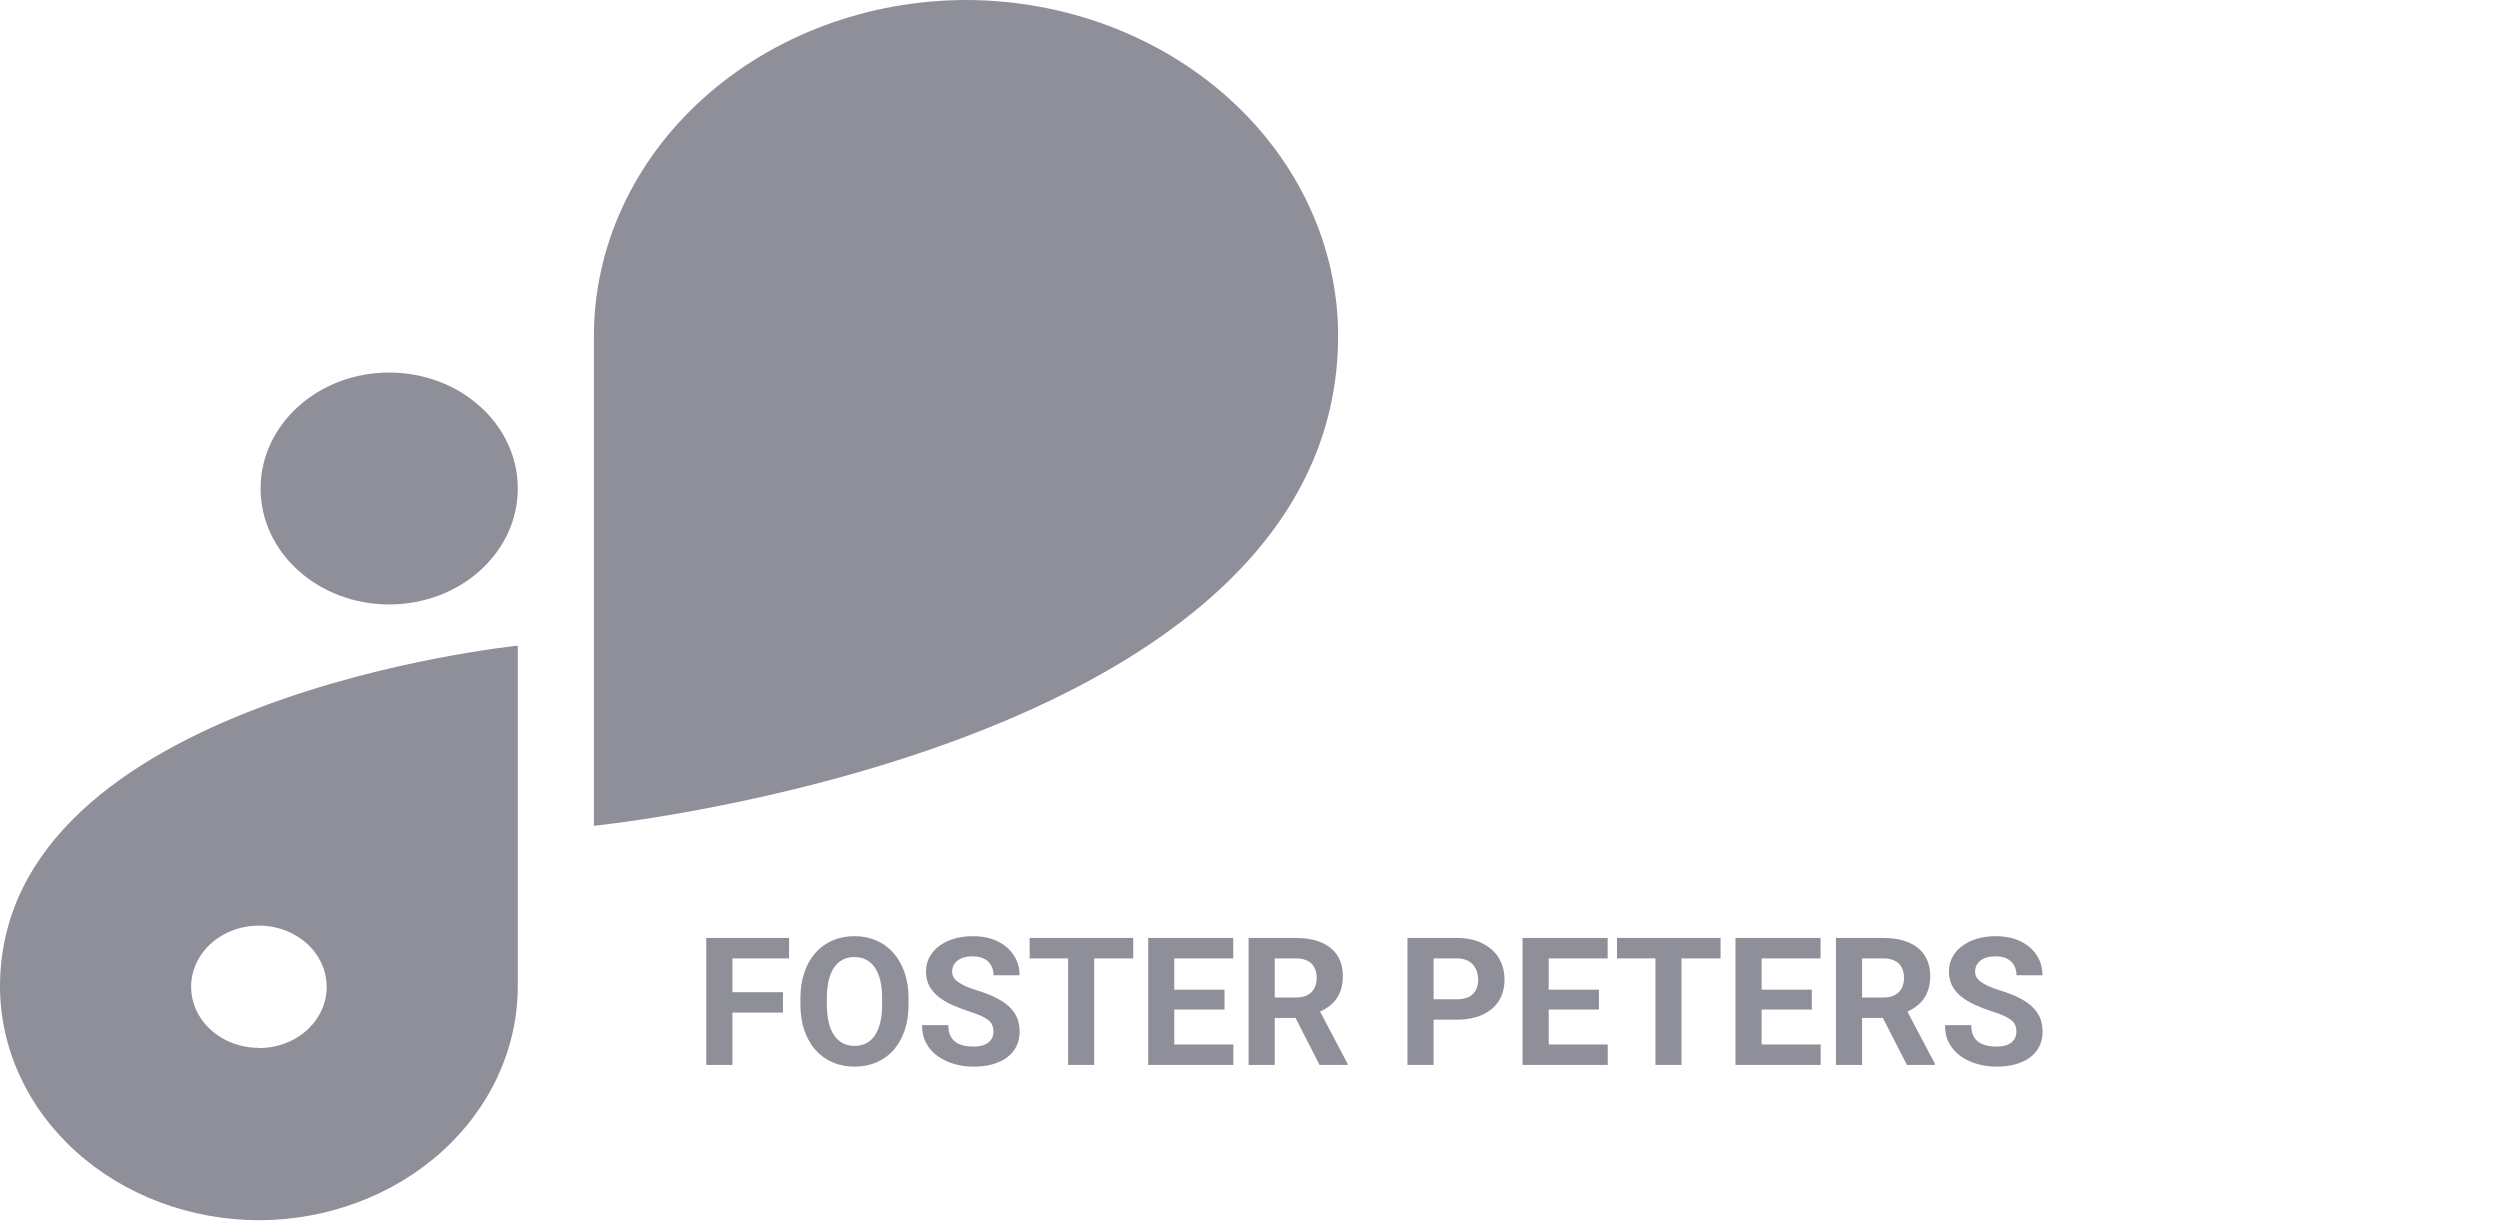
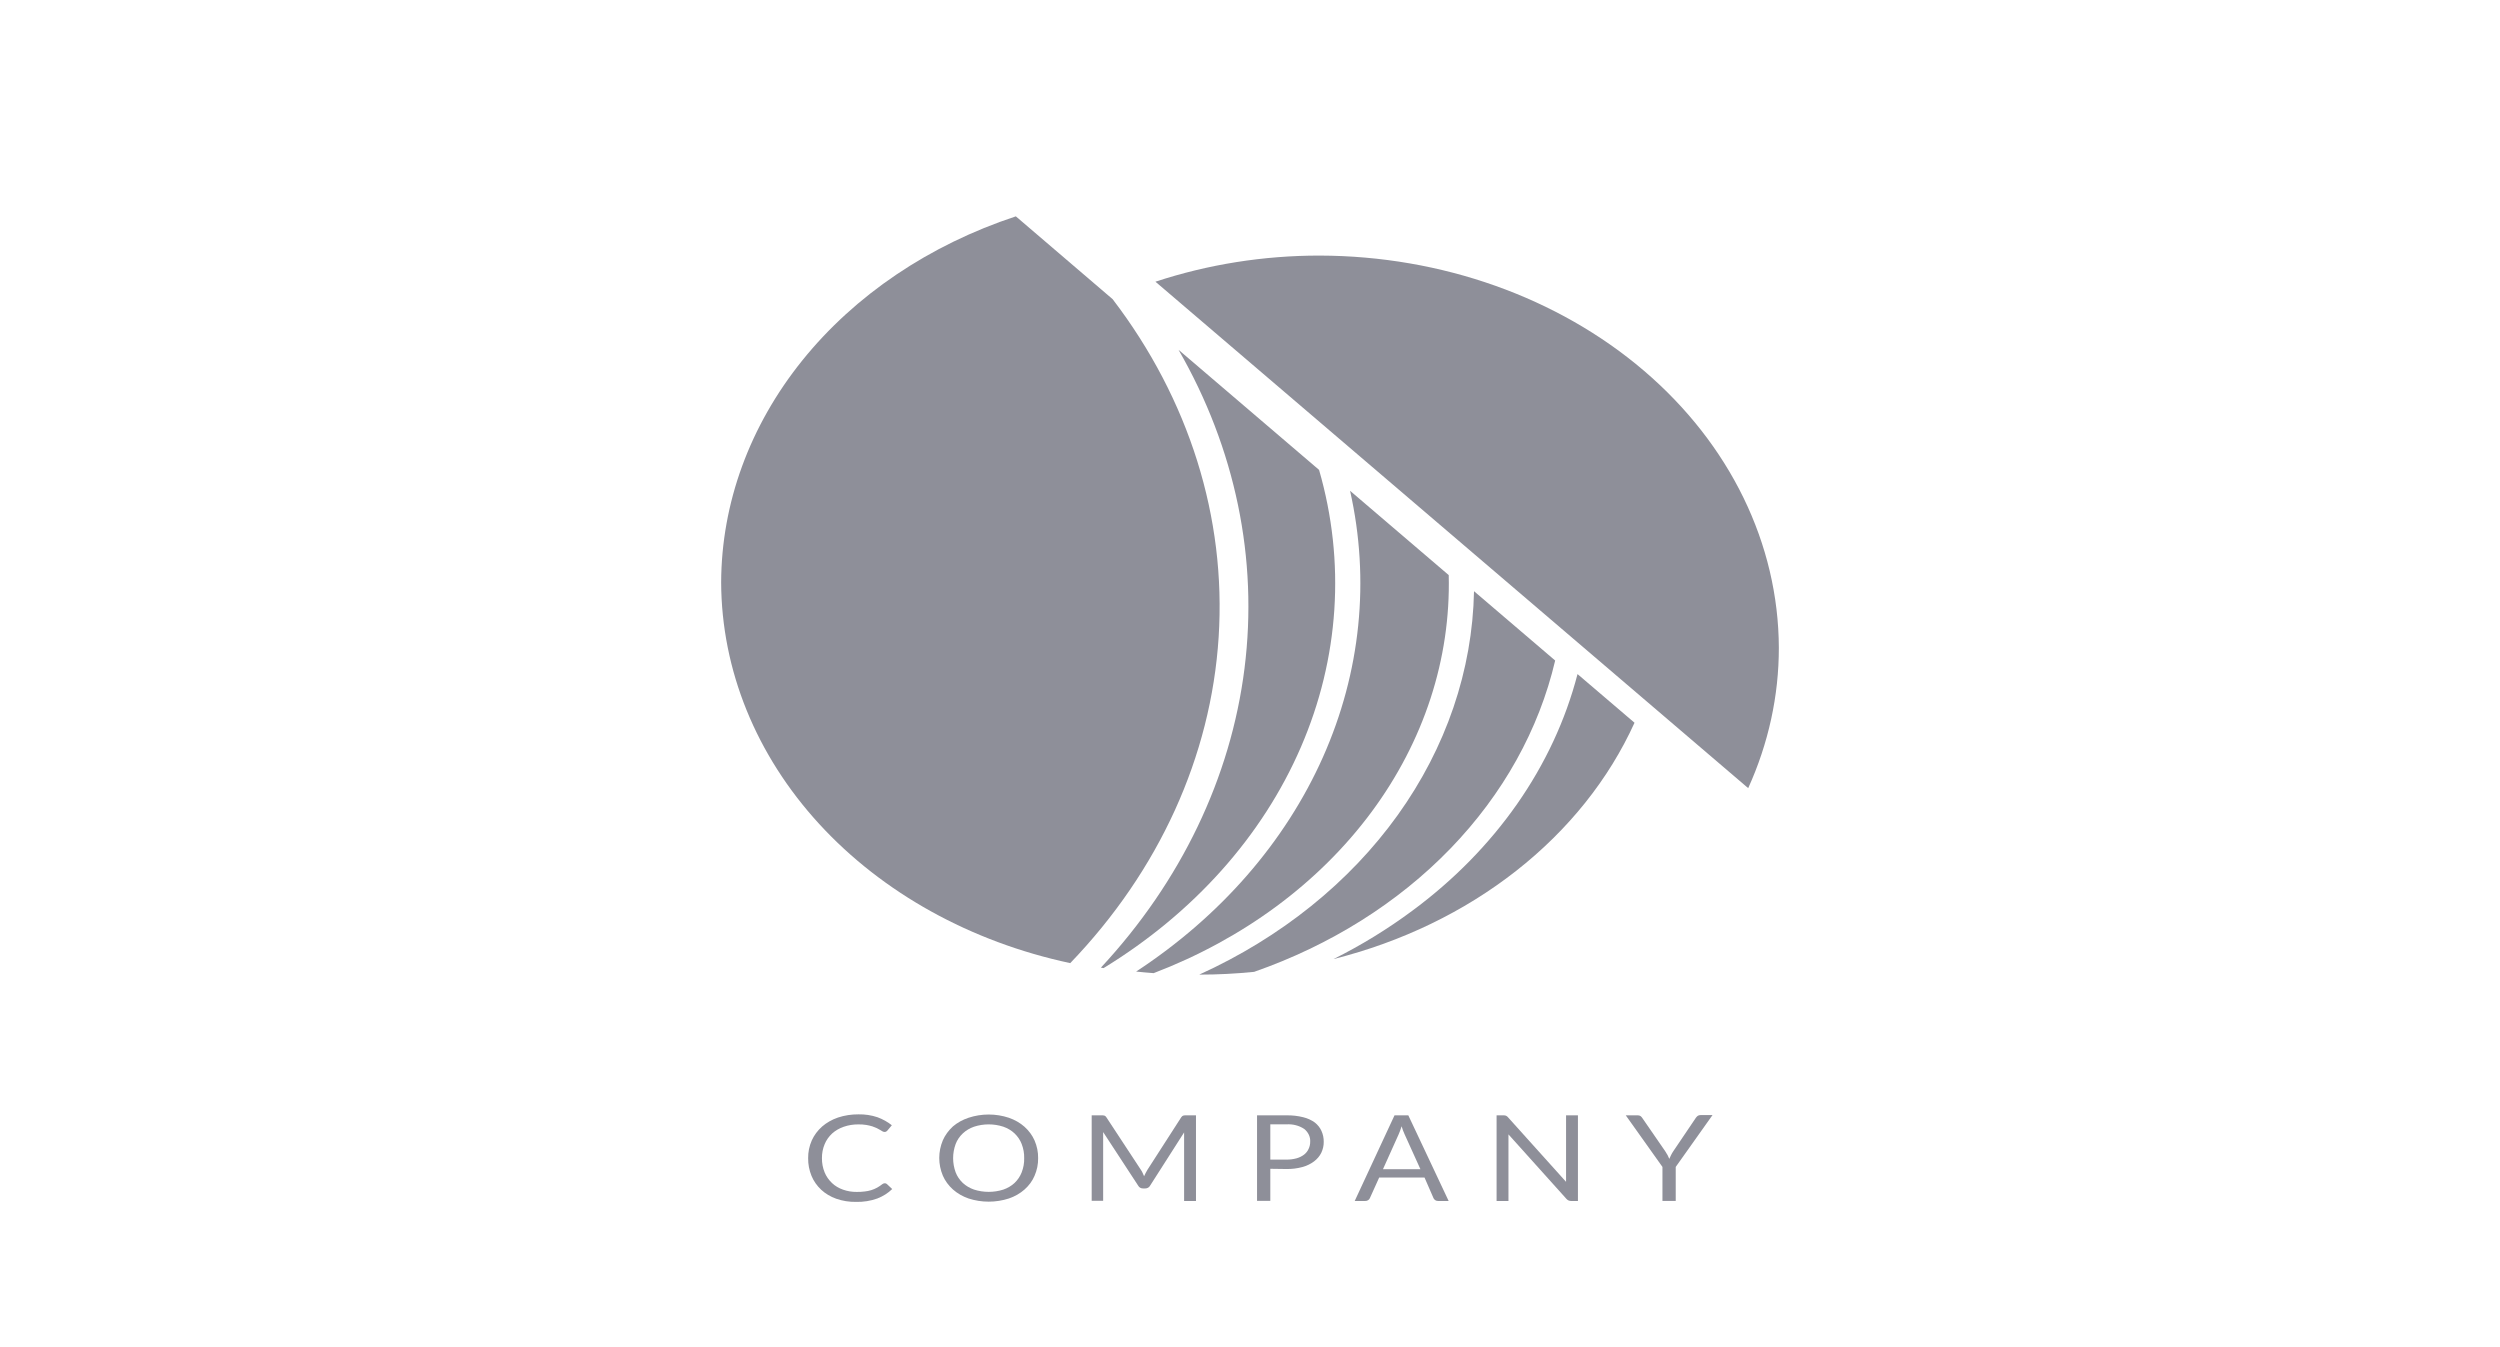
- <svg xmlns="http://www.w3.org/2000/svg" width="84" height="41" viewBox="0 0 84 41" fill="none">
-   <path d="M13.078 12.518H13.075C10.69 12.518 8.756 14.262 8.756 16.412V16.415C8.756 18.566 10.69 20.309 13.075 20.309H13.078C15.464 20.309 17.398 18.566 17.398 16.415V16.412C17.398 14.262 15.464 12.518 13.078 12.518Z" fill="#8E8F99" />
-   <path d="M44.961 11.273C44.955 8.286 43.636 5.422 41.293 3.309C38.95 1.197 35.775 0.007 32.461 0V0C29.147 0.005 25.97 1.195 23.626 3.308C21.282 5.42 19.962 8.285 19.955 11.273V27.747C19.955 27.747 44.959 25.236 44.961 11.275V11.273Z" fill="#8E8F99" />
-   <path d="M0 33.154C0.006 35.233 0.924 37.225 2.554 38.695C4.184 40.165 6.393 40.994 8.699 41C11.004 40.994 13.213 40.166 14.843 38.696C16.473 37.227 17.391 35.235 17.398 33.157V21.694C17.398 21.694 0 23.442 0 33.154ZM8.699 35.208C8.248 35.208 7.808 35.088 7.433 34.862C7.059 34.636 6.767 34.316 6.594 33.94C6.422 33.565 6.377 33.152 6.465 32.754C6.553 32.355 6.77 31.989 7.088 31.702C7.407 31.415 7.813 31.219 8.255 31.14C8.696 31.061 9.154 31.101 9.571 31.257C9.987 31.412 10.343 31.675 10.593 32.013C10.843 32.351 10.977 32.748 10.977 33.154C10.978 33.425 10.92 33.693 10.806 33.943C10.692 34.193 10.524 34.42 10.313 34.612C10.101 34.803 9.85 34.955 9.573 35.059C9.296 35.163 8.999 35.216 8.699 35.216V35.208Z" fill="#8E8F99" />
-   <path d="M24.609 31.515V35.781H23.73V31.515H24.609ZM26.308 33.337V34.023H24.369V33.337H26.308ZM26.513 31.515V32.203H24.369V31.515H26.513ZM30.527 33.548V33.75C30.527 34.075 30.483 34.366 30.395 34.623C30.307 34.881 30.183 35.101 30.023 35.283C29.863 35.462 29.671 35.6 29.449 35.696C29.228 35.791 28.983 35.839 28.713 35.839C28.446 35.839 28.201 35.791 27.978 35.696C27.757 35.6 27.566 35.462 27.404 35.283C27.242 35.101 27.116 34.881 27.026 34.623C26.938 34.366 26.894 34.075 26.894 33.75V33.548C26.894 33.222 26.938 32.931 27.026 32.675C27.114 32.417 27.238 32.198 27.398 32.016C27.56 31.834 27.752 31.696 27.972 31.6C28.195 31.504 28.44 31.456 28.707 31.456C28.977 31.456 29.222 31.504 29.443 31.6C29.666 31.696 29.857 31.834 30.017 32.016C30.179 32.198 30.304 32.417 30.392 32.675C30.482 32.931 30.527 33.222 30.527 33.548ZM29.639 33.75V33.542C29.639 33.316 29.619 33.117 29.578 32.945C29.537 32.773 29.476 32.628 29.396 32.511C29.316 32.394 29.218 32.306 29.103 32.247C28.988 32.187 28.856 32.157 28.707 32.157C28.559 32.157 28.427 32.187 28.312 32.247C28.199 32.306 28.102 32.394 28.022 32.511C27.944 32.628 27.884 32.773 27.843 32.945C27.802 33.117 27.782 33.316 27.782 33.542V33.75C27.782 33.975 27.802 34.174 27.843 34.348C27.884 34.52 27.945 34.665 28.025 34.785C28.105 34.902 28.203 34.991 28.318 35.051C28.433 35.112 28.565 35.142 28.713 35.142C28.862 35.142 28.994 35.112 29.109 35.051C29.224 34.991 29.321 34.902 29.399 34.785C29.477 34.665 29.537 34.52 29.578 34.348C29.619 34.174 29.639 33.975 29.639 33.75ZM33.38 34.664C33.38 34.588 33.369 34.52 33.345 34.459C33.324 34.397 33.283 34.34 33.222 34.289C33.162 34.237 33.077 34.185 32.967 34.134C32.858 34.083 32.716 34.031 32.542 33.976C32.349 33.913 32.166 33.843 31.992 33.765C31.82 33.687 31.668 33.596 31.535 33.493C31.404 33.387 31.3 33.265 31.224 33.126C31.15 32.988 31.113 32.827 31.113 32.643C31.113 32.465 31.152 32.304 31.23 32.16C31.308 32.013 31.418 31.888 31.558 31.785C31.699 31.679 31.865 31.598 32.056 31.541C32.249 31.485 32.461 31.456 32.692 31.456C33.006 31.456 33.281 31.513 33.515 31.626C33.749 31.74 33.931 31.895 34.06 32.092C34.191 32.289 34.256 32.515 34.256 32.769H33.383C33.383 32.644 33.357 32.535 33.304 32.441C33.253 32.345 33.175 32.27 33.07 32.215C32.966 32.16 32.835 32.133 32.677 32.133C32.525 32.133 32.398 32.157 32.296 32.203C32.195 32.248 32.119 32.31 32.068 32.388C32.017 32.464 31.992 32.55 31.992 32.646C31.992 32.718 32.009 32.784 32.044 32.842C32.081 32.901 32.136 32.955 32.209 33.006C32.281 33.057 32.37 33.105 32.475 33.15C32.581 33.195 32.703 33.239 32.841 33.282C33.074 33.352 33.278 33.431 33.454 33.519C33.631 33.607 33.78 33.705 33.899 33.815C34.018 33.924 34.108 34.048 34.169 34.187C34.229 34.326 34.259 34.483 34.259 34.659C34.259 34.844 34.223 35.01 34.151 35.157C34.079 35.303 33.974 35.427 33.837 35.529C33.701 35.63 33.538 35.707 33.348 35.76C33.159 35.813 32.947 35.839 32.712 35.839C32.502 35.839 32.294 35.812 32.088 35.757C31.883 35.701 31.697 35.616 31.529 35.502C31.363 35.389 31.23 35.245 31.13 35.069C31.031 34.893 30.981 34.685 30.981 34.445H31.863C31.863 34.578 31.883 34.69 31.924 34.782C31.965 34.873 32.023 34.948 32.097 35.004C32.173 35.061 32.263 35.102 32.367 35.127C32.472 35.153 32.587 35.165 32.712 35.165C32.865 35.165 32.99 35.144 33.087 35.101C33.187 35.058 33.26 34.998 33.307 34.922C33.356 34.846 33.38 34.76 33.38 34.664ZM36.764 31.515V35.781H35.888V31.515H36.764ZM38.077 31.515V32.203H34.596V31.515H38.077ZM41.44 35.095V35.781H39.169V35.095H41.44ZM39.456 31.515V35.781H38.578V31.515H39.456ZM41.144 33.252V33.92H39.169V33.252H41.144ZM41.437 31.515V32.203H39.169V31.515H41.437ZM41.953 31.515H43.544C43.87 31.515 44.15 31.564 44.384 31.662C44.621 31.759 44.802 31.904 44.929 32.095C45.056 32.286 45.12 32.522 45.12 32.801C45.12 33.03 45.081 33.226 45.002 33.39C44.926 33.552 44.818 33.688 44.677 33.797C44.539 33.905 44.376 33.991 44.188 34.055L43.91 34.202H42.527L42.521 33.516H43.549C43.704 33.516 43.831 33.489 43.933 33.434C44.035 33.379 44.111 33.303 44.162 33.205C44.214 33.108 44.241 32.995 44.241 32.866C44.241 32.729 44.215 32.611 44.165 32.511C44.114 32.411 44.037 32.335 43.933 32.283C43.83 32.23 43.7 32.203 43.544 32.203H42.831V35.781H41.953V31.515ZM44.337 35.781L43.365 33.879L44.294 33.873L45.278 35.74V35.781H44.337ZM48.952 34.26H47.865V33.575H48.952C49.12 33.575 49.256 33.547 49.362 33.493C49.467 33.436 49.544 33.358 49.593 33.258C49.642 33.159 49.666 33.046 49.666 32.921C49.666 32.794 49.642 32.676 49.593 32.567C49.544 32.457 49.467 32.37 49.362 32.303C49.256 32.237 49.12 32.203 48.952 32.203H48.169V35.781H47.291V31.515H48.952C49.286 31.515 49.572 31.576 49.81 31.697C50.05 31.816 50.234 31.981 50.361 32.192C50.488 32.403 50.551 32.644 50.551 32.915C50.551 33.191 50.488 33.429 50.361 33.63C50.234 33.831 50.05 33.987 49.81 34.096C49.572 34.205 49.286 34.26 48.952 34.26ZM54.02 35.095V35.781H51.749V35.095H54.02ZM52.037 31.515V35.781H51.158V31.515H52.037ZM53.724 33.252V33.92H51.749V33.252H53.724ZM54.017 31.515V32.203H51.749V31.515H54.017ZM56.498 31.515V35.781H55.623V31.515H56.498ZM57.811 31.515V32.203H54.331V31.515H57.811ZM61.174 35.095V35.781H58.904V35.095H61.174ZM59.191 31.515V35.781H58.312V31.515H59.191ZM60.878 33.252V33.92H58.904V33.252H60.878ZM61.171 31.515V32.203H58.904V31.515H61.171ZM61.687 31.515H63.278C63.604 31.515 63.884 31.564 64.119 31.662C64.355 31.759 64.537 31.904 64.664 32.095C64.79 32.286 64.854 32.522 64.854 32.801C64.854 33.03 64.815 33.226 64.737 33.39C64.661 33.552 64.552 33.688 64.412 33.797C64.273 33.905 64.11 33.991 63.922 34.055L63.644 34.202H62.261L62.255 33.516H63.284C63.438 33.516 63.566 33.489 63.667 33.434C63.769 33.379 63.845 33.303 63.896 33.205C63.949 33.108 63.975 32.995 63.975 32.866C63.975 32.729 63.95 32.611 63.899 32.511C63.848 32.411 63.771 32.335 63.667 32.283C63.564 32.23 63.434 32.203 63.278 32.203H62.566V35.781H61.687V31.515ZM64.072 35.781L63.099 33.879L64.028 33.873L65.012 35.74V35.781H64.072ZM67.751 34.664C67.751 34.588 67.74 34.52 67.716 34.459C67.695 34.397 67.654 34.34 67.593 34.289C67.533 34.237 67.448 34.185 67.338 34.134C67.229 34.083 67.087 34.031 66.914 33.976C66.72 33.913 66.537 33.843 66.363 33.765C66.191 33.687 66.039 33.596 65.906 33.493C65.775 33.387 65.671 33.265 65.595 33.126C65.521 32.988 65.484 32.827 65.484 32.643C65.484 32.465 65.523 32.304 65.601 32.16C65.679 32.013 65.789 31.888 65.929 31.785C66.07 31.679 66.236 31.598 66.427 31.541C66.621 31.485 66.832 31.456 67.063 31.456C67.377 31.456 67.652 31.513 67.886 31.626C68.121 31.74 68.302 31.895 68.431 32.092C68.562 32.289 68.627 32.515 68.627 32.769H67.754C67.754 32.644 67.728 32.535 67.675 32.441C67.624 32.345 67.546 32.27 67.441 32.215C67.337 32.16 67.207 32.133 67.048 32.133C66.896 32.133 66.769 32.157 66.668 32.203C66.566 32.248 66.49 32.31 66.439 32.388C66.388 32.464 66.363 32.55 66.363 32.646C66.363 32.718 66.38 32.784 66.415 32.842C66.453 32.901 66.507 32.955 66.58 33.006C66.652 33.057 66.741 33.105 66.846 33.15C66.952 33.195 67.074 33.239 67.212 33.282C67.445 33.352 67.649 33.431 67.825 33.519C68.002 33.607 68.151 33.705 68.27 33.815C68.389 33.924 68.479 34.048 68.54 34.187C68.6 34.326 68.63 34.483 68.63 34.659C68.63 34.844 68.594 35.01 68.522 35.157C68.45 35.303 68.345 35.427 68.209 35.529C68.072 35.63 67.909 35.707 67.719 35.76C67.53 35.813 67.318 35.839 67.084 35.839C66.873 35.839 66.665 35.812 66.46 35.757C66.254 35.701 66.068 35.616 65.9 35.502C65.734 35.389 65.601 35.245 65.501 35.069C65.402 34.893 65.352 34.685 65.352 34.445H66.234C66.234 34.578 66.254 34.69 66.295 34.782C66.336 34.873 66.394 34.948 66.468 35.004C66.544 35.061 66.634 35.102 66.738 35.127C66.843 35.153 66.959 35.165 67.084 35.165C67.236 35.165 67.361 35.144 67.459 35.101C67.558 35.058 67.631 34.998 67.678 34.922C67.727 34.846 67.751 34.76 67.751 34.664Z" fill="#8E8F99" />
+ <svg xmlns="http://www.w3.org/2000/svg" width="104" height="56" viewBox="0 0 104 56" fill="none">
+   <path d="M36.81 49.223C36.826 49.224 36.842 49.227 36.856 49.232C36.871 49.238 36.884 49.246 36.895 49.256L37.116 49.464C36.945 49.632 36.733 49.766 36.495 49.858C36.217 49.958 35.916 50.006 35.615 49.999C35.331 50.004 35.049 49.959 34.786 49.867C34.55 49.783 34.337 49.656 34.163 49.495C33.985 49.328 33.848 49.132 33.76 48.919C33.663 48.682 33.615 48.432 33.619 48.181C33.615 47.928 33.666 47.677 33.771 47.44C33.867 47.226 34.013 47.03 34.199 46.864C34.387 46.702 34.612 46.574 34.861 46.489C35.133 46.399 35.422 46.355 35.714 46.357C35.985 46.352 36.254 46.393 36.506 46.478C36.725 46.559 36.925 46.671 37.1 46.81L36.915 47.032C36.902 47.047 36.886 47.061 36.868 47.072C36.846 47.085 36.82 47.091 36.793 47.089C36.765 47.087 36.737 47.079 36.713 47.065L36.614 47.006L36.476 46.931C36.416 46.903 36.354 46.878 36.291 46.857C36.209 46.832 36.125 46.813 36.04 46.798C35.931 46.781 35.821 46.773 35.711 46.775C35.501 46.773 35.293 46.806 35.098 46.874C34.917 46.937 34.753 47.031 34.618 47.152C34.48 47.281 34.374 47.431 34.306 47.596C34.228 47.783 34.19 47.981 34.193 48.181C34.19 48.383 34.228 48.584 34.306 48.775C34.373 48.938 34.478 49.088 34.613 49.216C34.739 49.336 34.896 49.429 35.071 49.49C35.251 49.554 35.444 49.586 35.639 49.584C35.752 49.586 35.865 49.579 35.976 49.565C36.158 49.546 36.333 49.492 36.487 49.407C36.564 49.364 36.637 49.315 36.705 49.261C36.733 49.238 36.771 49.224 36.81 49.223Z" fill="#8E8F99" />
+   <path d="M43.186 48.18C43.19 48.431 43.139 48.679 43.037 48.914C42.947 49.127 42.805 49.321 42.621 49.483C42.437 49.646 42.215 49.773 41.969 49.857C41.428 50.033 40.831 50.033 40.291 49.857C40.046 49.772 39.825 49.644 39.642 49.482C39.458 49.317 39.315 49.121 39.222 48.907C39.023 48.432 39.023 47.912 39.222 47.437C39.316 47.223 39.459 47.027 39.642 46.859C39.827 46.702 40.048 46.58 40.291 46.499C40.83 46.319 41.429 46.319 41.969 46.499C42.214 46.584 42.436 46.711 42.62 46.874C42.802 47.038 42.944 47.231 43.037 47.442C43.139 47.678 43.19 47.928 43.186 48.18ZM42.606 48.18C42.611 47.98 42.575 47.781 42.502 47.591C42.44 47.428 42.339 47.278 42.206 47.15C42.077 47.028 41.917 46.933 41.74 46.871C41.347 46.742 40.912 46.742 40.52 46.871C40.342 46.933 40.183 47.028 40.053 47.15C39.918 47.277 39.817 47.427 39.755 47.591C39.615 47.975 39.615 48.386 39.755 48.77C39.817 48.933 39.919 49.083 40.053 49.211C40.183 49.331 40.342 49.426 40.52 49.487C40.913 49.613 41.346 49.613 41.74 49.487C41.917 49.426 42.077 49.331 42.206 49.211C42.339 49.083 42.439 48.932 42.502 48.77C42.576 48.58 42.611 48.38 42.606 48.18Z" fill="#8E8F99" />
+   <path d="M47.536 48.799L47.594 48.931C47.617 48.884 47.636 48.841 47.658 48.799C47.679 48.754 47.703 48.711 47.73 48.669L49.14 46.478C49.168 46.44 49.193 46.417 49.22 46.41C49.258 46.4 49.297 46.396 49.336 46.398H49.753V49.961H49.259V47.341C49.259 47.308 49.259 47.27 49.259 47.23C49.256 47.19 49.256 47.149 49.259 47.108L47.84 49.329C47.822 49.363 47.793 49.391 47.757 49.41C47.721 49.43 47.679 49.44 47.636 49.44H47.556C47.513 49.441 47.471 49.431 47.434 49.411C47.398 49.391 47.369 49.363 47.352 49.329L45.891 47.094C45.891 47.136 45.891 47.179 45.891 47.221C45.891 47.264 45.891 47.301 45.891 47.334V49.954H45.414V46.398H45.831C45.87 46.396 45.909 46.4 45.947 46.41C45.981 46.424 46.008 46.448 46.024 46.478L47.465 48.671C47.493 48.712 47.517 48.755 47.536 48.799Z" fill="#8E8F99" />
+   <path d="M52.845 48.622V49.956H52.293V46.398H53.524C53.756 46.394 53.988 46.42 54.211 46.476C54.39 46.519 54.555 46.594 54.697 46.697C54.819 46.794 54.914 46.913 54.973 47.046C55.038 47.191 55.07 47.346 55.067 47.502C55.069 47.658 55.034 47.812 54.965 47.957C54.898 48.093 54.796 48.215 54.666 48.313C54.525 48.42 54.358 48.5 54.178 48.549C53.963 48.607 53.738 48.635 53.513 48.631L52.845 48.622ZM52.845 48.24H53.513C53.658 48.241 53.802 48.223 53.941 48.185C54.055 48.153 54.16 48.1 54.25 48.032C54.333 47.967 54.397 47.886 54.437 47.796C54.483 47.701 54.505 47.599 54.504 47.497C54.51 47.398 54.491 47.299 54.448 47.207C54.405 47.115 54.34 47.032 54.255 46.964C54.044 46.823 53.779 46.755 53.513 46.773H52.845V48.24Z" fill="#8E8F99" />
+   <path d="M60.264 49.961H59.828C59.785 49.963 59.742 49.951 59.707 49.928C59.676 49.906 59.651 49.878 59.635 49.846L59.26 48.985H57.374L56.985 49.846C56.971 49.877 56.947 49.905 56.916 49.926C56.881 49.95 56.837 49.963 56.792 49.961H56.356L58.012 46.398H58.586L60.264 49.961ZM57.532 48.638H59.089L58.432 47.188C58.381 47.078 58.34 46.967 58.307 46.853L58.244 47.039C58.225 47.096 58.203 47.148 58.183 47.19L57.532 48.638Z" fill="#8E8F99" />
+   <path d="M62.65 46.414C62.682 46.429 62.711 46.451 62.732 46.478L65.148 49.164C65.148 49.122 65.148 49.079 65.148 49.039C65.148 48.999 65.148 48.959 65.148 48.921V46.398H65.642V49.961H65.366C65.326 49.962 65.288 49.955 65.252 49.94C65.218 49.923 65.188 49.901 65.164 49.874L62.752 47.19C62.754 47.231 62.754 47.272 62.752 47.313C62.752 47.353 62.752 47.388 62.752 47.421V49.961H62.258V46.398H62.55C62.584 46.397 62.618 46.402 62.65 46.414Z" fill="#8E8F99" />
+   <path d="M69.71 48.544V49.959H69.158V48.544L67.632 46.398H68.126C68.168 46.395 68.211 46.406 68.245 46.428C68.275 46.451 68.3 46.478 68.319 46.508L69.274 47.893C69.313 47.952 69.346 48.006 69.374 48.058C69.401 48.11 69.423 48.159 69.443 48.209L69.514 48.056C69.541 47.999 69.573 47.945 69.608 47.893L70.549 46.499C70.569 46.471 70.594 46.446 70.621 46.423C70.654 46.399 70.697 46.386 70.74 46.388H71.24L69.71 48.544Z" fill="#8E8F99" />
+   <path d="M47.263 40.417C47.503 40.443 47.746 40.464 47.992 40.483C51.717 39.059 54.867 36.73 57.051 33.784C59.234 30.839 60.353 27.41 60.267 23.924L56.163 20.417C56.997 24.128 56.607 27.964 55.035 31.496C53.463 35.028 50.772 38.117 47.263 40.417Z" fill="#8E8F99" />
+   <path d="M45.797 40.254L45.908 40.273C49.658 37.981 52.517 34.781 54.115 31.086C55.714 27.391 55.978 23.372 54.873 19.547L49.027 14.552C51.392 18.658 52.344 23.253 51.772 27.803C51.2 32.353 49.128 36.67 45.797 40.254Z" fill="#8E8F99" />
+   <path d="M65.625 28.042C64.632 31.872 62.219 35.326 58.746 37.891C57.732 38.644 56.638 39.316 55.478 39.896C58.306 39.185 60.906 37.93 63.076 36.225C65.246 34.521 66.93 32.414 67.996 30.066L65.625 28.042Z" fill="#8E8F99" />
+   <path d="M64.695 27.478L61.319 24.594C61.254 27.883 60.16 31.096 58.15 33.901C56.14 36.706 53.287 39 49.888 40.544H49.905C50.662 40.544 51.419 40.505 52.171 40.429C55.347 39.321 58.154 37.559 60.339 35.299C62.524 33.039 64.021 30.352 64.695 27.478Z" fill="#8E8F99" />
+   <path d="M46.286 12.446L42.259 9C38.658 10.189 35.562 12.278 33.375 14.995C31.188 17.713 30.011 20.931 30 24.229V24.229C30.014 27.872 31.449 31.409 34.079 34.277C36.71 37.145 40.385 39.182 44.522 40.066C48.216 36.221 50.379 31.469 50.696 26.502C51.013 21.535 49.468 16.611 46.286 12.446Z" fill="#8E8F99" />
+   <path d="M74 26.948C73.985 22.625 71.969 18.482 68.391 15.425C64.813 12.368 59.964 10.645 54.904 10.632C52.566 10.63 50.247 10.999 48.066 11.719L72.725 32.787C73.569 30.925 74.001 28.945 74 26.948Z" fill="#8E8F99" />
</svg>
